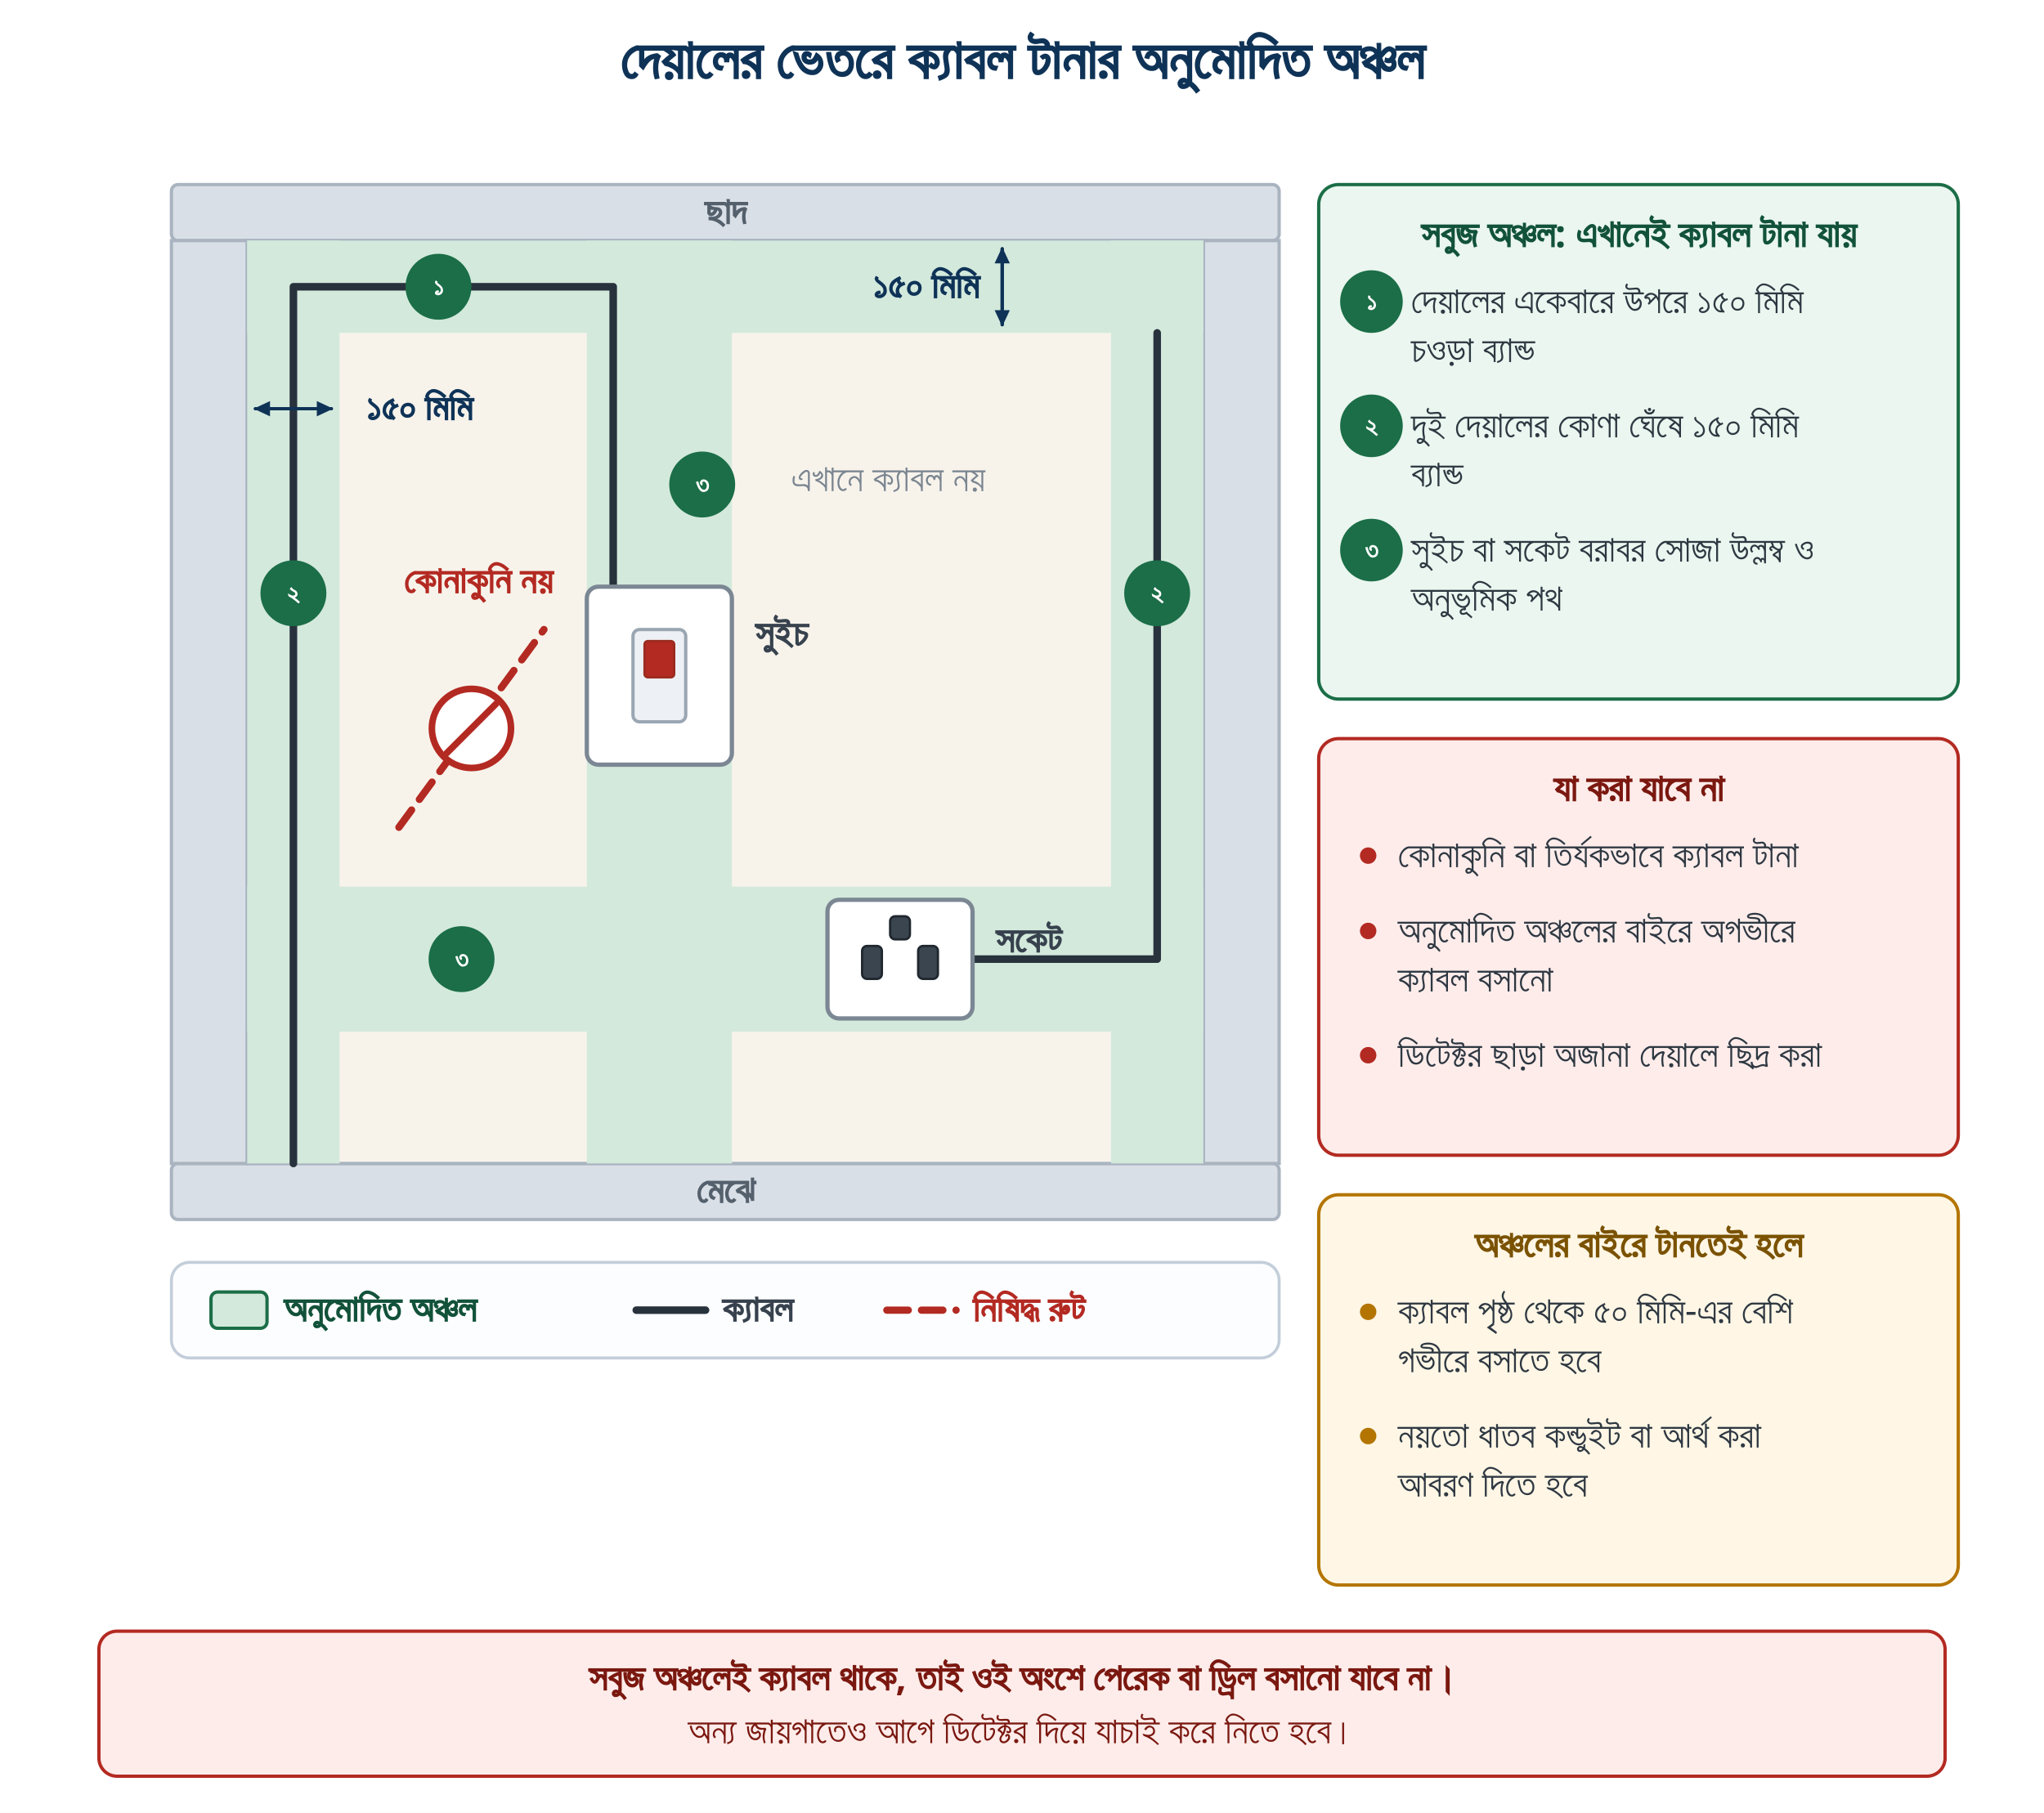
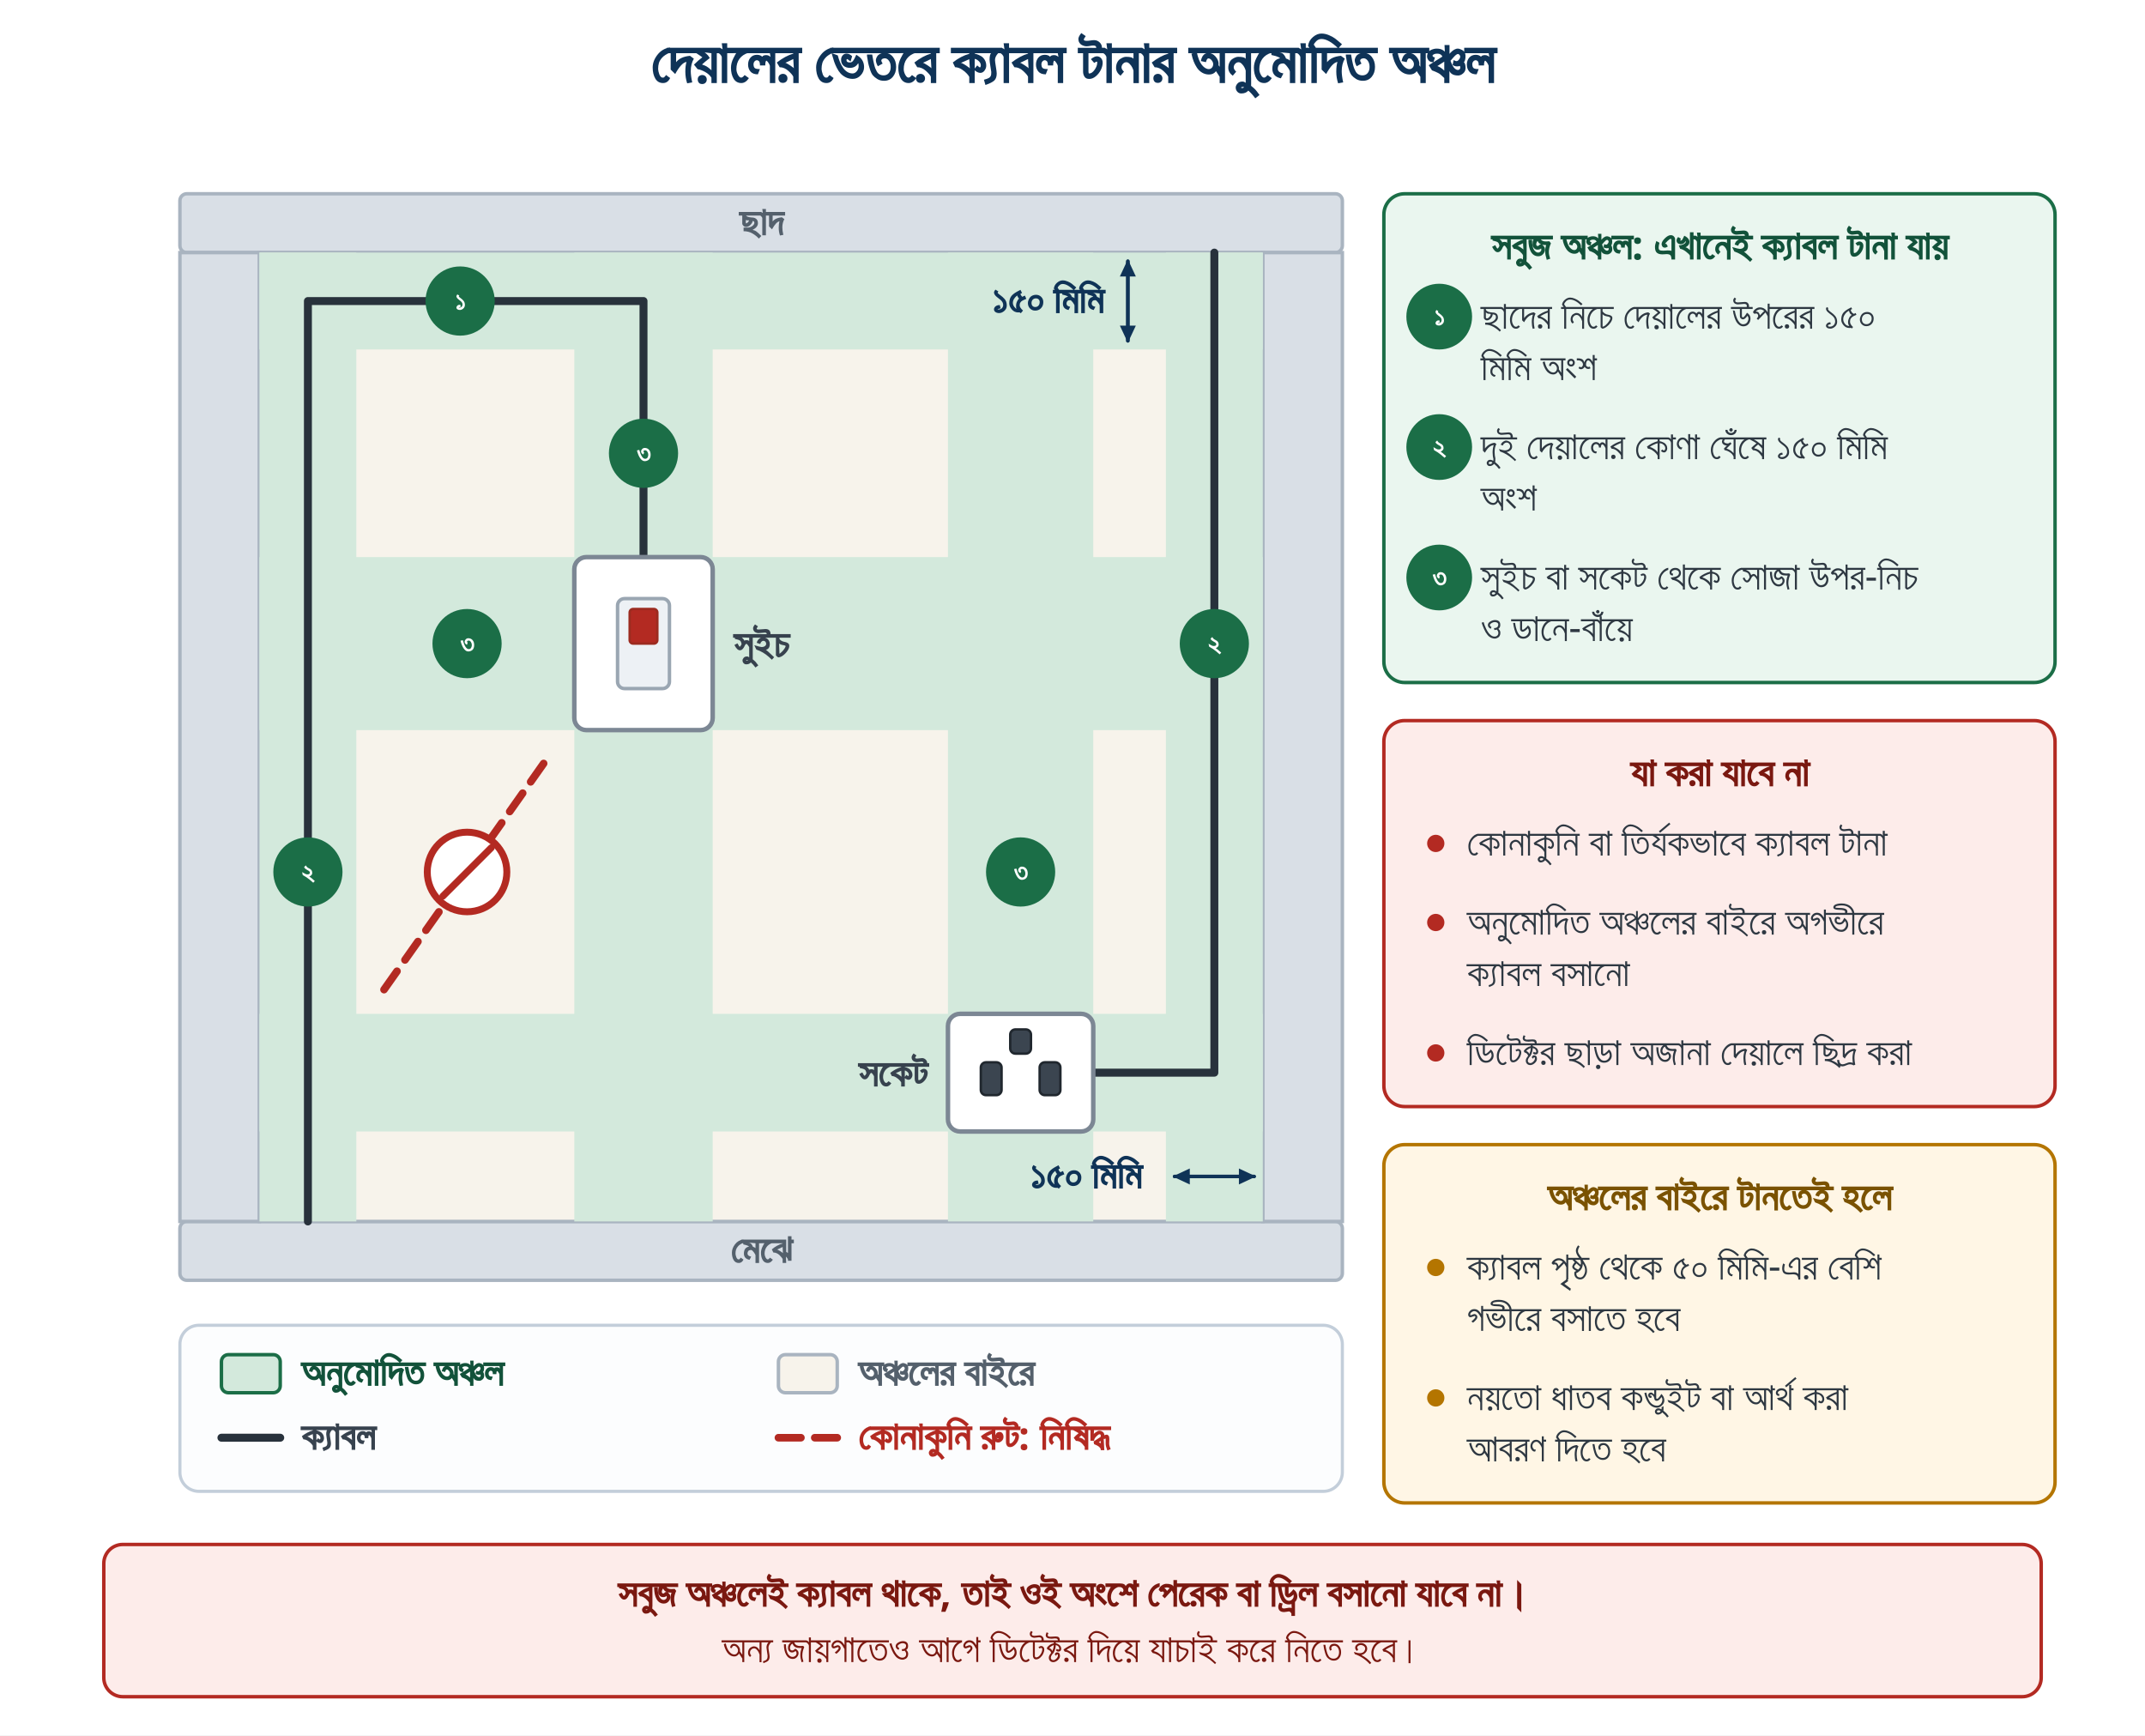
- <svg xmlns="http://www.w3.org/2000/svg" width="1240" height="1100" viewBox="0 0 1240 1100">
+ <svg xmlns="http://www.w3.org/2000/svg" width="1240" height="1003" viewBox="0 0 1240 1003">
  <defs>
    <marker id="dim" viewBox="0 0 10 10" refX="8.5" refY="5" markerUnits="userSpaceOnUse" markerWidth="11" markerHeight="11" orient="auto-start-reverse">
      <path d="M 0.5 0.8 L 9.5 5 L 0.5 9.2 z" fill="#0F3357" />
    </marker>
  </defs>
-   <rect width="1240" height="1100" fill="#FFFFFF" />
+   <rect width="1240" height="1003" fill="#FFFFFF" />
  <text x="620.0" y="48.0" font-family="Kalpurush" font-size="34" font-weight="700" fill="#0F3357" text-anchor="middle">দেয়ালের ভেতরে ক্যাবল টানার অনুমোদিত অঞ্চল</text>
  <rect x="104.0" y="112.0" width="672.0" height="34.0" rx="4" fill="#D9DFE6" stroke="#A9B4C0" stroke-width="2" />
  <rect x="104.0" y="706.0" width="672.0" height="34.0" rx="4" fill="#D9DFE6" stroke="#A9B4C0" stroke-width="2" />
  <rect x="104.0" y="146.0" width="46.0" height="560.0" rx="0" fill="#D9DFE6" stroke="#A9B4C0" stroke-width="2" />
  <rect x="730.0" y="146.0" width="46.0" height="560.0" rx="0" fill="#D9DFE6" stroke="#A9B4C0" stroke-width="2" />
  <text x="440.0" y="136.0" font-family="Kalpurush" font-size="22.5" font-weight="700" fill="#54606C" text-anchor="middle">ছাদ</text>
  <text x="440.0" y="730.0" font-family="Kalpurush" font-size="22.5" font-weight="700" fill="#54606C" text-anchor="middle">মেঝে</text>
  <rect x="150.0" y="146.0" width="580.0" height="560.0" rx="0" fill="#F7F3EB" stroke="#A9B4C0" stroke-width="2" />
-   <rect x="150.0" y="146.0" width="580.0" height="56.0" rx="0" fill="#D3E9DC" stroke="none" stroke-width="0" />
-   <rect x="150.0" y="146.0" width="56.0" height="560.0" rx="0" fill="#D3E9DC" stroke="none" stroke-width="0" />
-   <rect x="674.0" y="146.0" width="56.0" height="560.0" rx="0" fill="#D3E9DC" stroke="none" stroke-width="0" />
-   <rect x="356.0" y="146.0" width="88.0" height="560.0" rx="0" fill="#D3E9DC" stroke="none" stroke-width="0" />
-   <rect x="150.0" y="538.0" width="580.0" height="88.0" rx="0" fill="#D3E9DC" stroke="none" stroke-width="0" />
-   <path d="M 178.0 706 L 178.0 174.0 L 372 174.0 L 372 356" fill="none" stroke="#28323C" stroke-width="4.6" stroke-linecap="round" stroke-linejoin="round" />
-   <path d="M 702.0 202 L 702.0 582.0 L 590.0 582.0" fill="none" stroke="#28323C" stroke-width="4.6" stroke-linecap="round" stroke-linejoin="round" />
-   <rect x="356.0" y="356.0" width="88.0" height="108.0" rx="7" fill="#FFFFFF" stroke="#7C8794" stroke-width="2.6" />
-   <rect x="384.0" y="382.0" width="32.0" height="56.0" rx="4" fill="#EDF1F5" stroke="#9AA6B2" stroke-width="2" />
-   <rect x="391.0" y="389.0" width="18.0" height="22.0" rx="2" fill="#B32A22" stroke="#9C2B20" stroke-width="1.4" />
-   <text x="458.0" y="392.0" font-family="Kalpurush" font-size="22.5" font-weight="700" fill="#37424E" text-anchor="start">সুইচ</text>
-   <rect x="502.0" y="546.0" width="88.0" height="72.0" rx="7" fill="#FFFFFF" stroke="#7C8794" stroke-width="2.6" />
-   <rect x="523.0" y="574.0" width="12.0" height="20.0" rx="3" fill="#3B4550" stroke="#20272E" stroke-width="1.4" />
-   <rect x="557.0" y="574.0" width="12.0" height="20.0" rx="3" fill="#3B4550" stroke="#20272E" stroke-width="1.4" />
-   <rect x="540.0" y="556.0" width="12.0" height="14.0" rx="3" fill="#3B4550" stroke="#20272E" stroke-width="1.4" />
-   <text x="604.0" y="578.0" font-family="Kalpurush" font-size="22.5" font-weight="700" fill="#37424E" text-anchor="start">সকেট</text>
-   <path d="M 608 151 L 608 197" fill="none" stroke="#0F3357" stroke-width="2" stroke-linecap="round" stroke-linejoin="round" marker-end="url(#dim)" />
-   <path d="M 608 197 L 608 151" fill="none" stroke="#0F3357" stroke-width="2" stroke-linecap="round" stroke-linejoin="round" marker-end="url(#dim)" />
-   <text x="594.0" y="181.0" font-family="Kalpurush" font-size="22.5" font-weight="700" fill="#0F3357" text-anchor="end">১৫০ মিমি</text>
-   <path d="M 155 248 L 201 248" fill="none" stroke="#0F3357" stroke-width="2" stroke-linecap="round" stroke-linejoin="round" marker-end="url(#dim)" />
-   <path d="M 201 248 L 155 248" fill="none" stroke="#0F3357" stroke-width="2" stroke-linecap="round" stroke-linejoin="round" marker-end="url(#dim)" />
-   <text x="222.0" y="255.0" font-family="Kalpurush" font-size="22.5" font-weight="700" fill="#0F3357" text-anchor="start">১৫০ মিমি</text>
-   <path d="M 242 502 L 330 382" fill="none" stroke="#B32A22" stroke-width="4.4" stroke-linecap="round" stroke-linejoin="round" stroke-dasharray="13 8" />
-   <circle cx="286.0" cy="442.0" r="24.0" fill="#FFFFFF" stroke="#B32A22" stroke-width="4" />
-   <line x1="271.0" y1="457.0" x2="301.0" y2="427.0" stroke="#B32A22" stroke-width="4" stroke-linecap="round" />
-   <text x="290.0" y="360.0" font-family="Kalpurush" font-size="22.5" font-weight="700" fill="#B32A22" text-anchor="middle">কোনাকুনি নয়</text>
-   <text x="480.0" y="298.0" font-family="Kalpurush" font-size="22.5" font-weight="400" fill="#7A8590" text-anchor="start">এখানে ক্যাবল নয়</text>
+   <rect x="150" y="146" width="580" height="56" fill="#D3E9DC" />
+   <rect x="150" y="146" width="56" height="560" fill="#D3E9DC" />
+   <rect x="674" y="146" width="56" height="560" fill="#D3E9DC" />
+   <rect x="332.0" y="146" width="80" height="560" fill="#D3E9DC" />
+   <rect x="150" y="322" width="580" height="100" fill="#D3E9DC" />
+   <rect x="548.0" y="146" width="84" height="560" fill="#D3E9DC" />
+   <rect x="150" y="586" width="580" height="68" fill="#D3E9DC" />
+   <path d="M 178.0 706 L 178.0 174.0 L 372 174.0 L 372 322" fill="none" stroke="#28323C" stroke-width="4.6" stroke-linecap="round" stroke-linejoin="round" />
+   <path d="M 702.0 146 L 702.0 620.0 L 632.0 620.0" fill="none" stroke="#28323C" stroke-width="4.6" stroke-linecap="round" stroke-linejoin="round" />
+   <rect x="332.0" y="322.0" width="80.0" height="100.0" rx="7" fill="#FFFFFF" stroke="#7C8794" stroke-width="2.6" />
+   <rect x="357.0" y="346.0" width="30.0" height="52.0" rx="4" fill="#EDF1F5" stroke="#9AA6B2" stroke-width="2" />
+   <rect x="364.0" y="352.0" width="16.0" height="20.0" rx="2" fill="#B32A22" stroke="#9C2B20" stroke-width="1.4" />
+   <text x="424.0" y="380.0" font-family="Kalpurush" font-size="22.5" font-weight="700" fill="#37424E" text-anchor="start">সুইচ</text>
+   <rect x="548.0" y="586.0" width="84.0" height="68.0" rx="7" fill="#FFFFFF" stroke="#7C8794" stroke-width="2.6" />
+   <rect x="567.0" y="614.0" width="12.0" height="19.0" rx="3" fill="#3B4550" stroke="#20272E" stroke-width="1.4" />
+   <rect x="601.0" y="614.0" width="12.0" height="19.0" rx="3" fill="#3B4550" stroke="#20272E" stroke-width="1.4" />
+   <rect x="584.0" y="595.0" width="12.0" height="14.0" rx="3" fill="#3B4550" stroke="#20272E" stroke-width="1.4" />
+   <text x="536.0" y="628.0" font-family="Kalpurush" font-size="22.5" font-weight="700" fill="#37424E" text-anchor="end">সকেট</text>
+   <path d="M 652 151 L 652 197" fill="none" stroke="#0F3357" stroke-width="2" stroke-linecap="round" stroke-linejoin="round" marker-end="url(#dim)" />
+   <path d="M 652 197 L 652 151" fill="none" stroke="#0F3357" stroke-width="2" stroke-linecap="round" stroke-linejoin="round" marker-end="url(#dim)" />
+   <text x="638.0" y="181.0" font-family="Kalpurush" font-size="22.5" font-weight="700" fill="#0F3357" text-anchor="end">১৫০ মিমি</text>
+   <path d="M 679 680 L 725 680" fill="none" stroke="#0F3357" stroke-width="2" stroke-linecap="round" stroke-linejoin="round" marker-end="url(#dim)" />
+   <path d="M 725 680 L 679 680" fill="none" stroke="#0F3357" stroke-width="2" stroke-linecap="round" stroke-linejoin="round" marker-end="url(#dim)" />
+   <text x="660.0" y="687.0" font-family="Kalpurush" font-size="22.5" font-weight="700" fill="#0F3357" text-anchor="end">১৫০ মিমি</text>
+   <path d="M 222 572 L 318 436" fill="none" stroke="#B32A22" stroke-width="4.4" stroke-linecap="round" stroke-linejoin="round" stroke-dasharray="13 8" />
+   <circle cx="270.0" cy="504.0" r="23.0" fill="#FFFFFF" stroke="#B32A22" stroke-width="4" />
+   <line x1="256.0" y1="518.0" x2="284.0" y2="490.0" stroke="#B32A22" stroke-width="4" stroke-linecap="round" />
  <circle cx="266.0" cy="174.0" r="20.0" fill="#1B6E47" stroke="none" stroke-width="2" />
  <text x="266.0" y="179.2" font-family="Kalpurush" font-size="15" font-weight="700" fill="#FFFFFF" text-anchor="middle">১</text>
-   <circle cx="178.0" cy="360.0" r="20.0" fill="#1B6E47" stroke="none" stroke-width="2" />
-   <text x="178.0" y="365.2" font-family="Kalpurush" font-size="15" font-weight="700" fill="#FFFFFF" text-anchor="middle">২</text>
-   <circle cx="702.0" cy="360.0" r="20.0" fill="#1B6E47" stroke="none" stroke-width="2" />
-   <text x="702.0" y="365.2" font-family="Kalpurush" font-size="15" font-weight="700" fill="#FFFFFF" text-anchor="middle">২</text>
-   <circle cx="426.0" cy="294.0" r="20.0" fill="#1B6E47" stroke="none" stroke-width="2" />
-   <text x="426.0" y="299.2" font-family="Kalpurush" font-size="15" font-weight="700" fill="#FFFFFF" text-anchor="middle">৩</text>
-   <circle cx="280.0" cy="582.0" r="20.0" fill="#1B6E47" stroke="none" stroke-width="2" />
-   <text x="280.0" y="587.2" font-family="Kalpurush" font-size="15" font-weight="700" fill="#FFFFFF" text-anchor="middle">৩</text>
-   <rect x="104.0" y="766.0" width="672.0" height="58.0" rx="11" fill="#FCFDFE" stroke="#C3CEDA" stroke-width="1.8" />
-   <rect x="128.0" y="784.0" width="34.0" height="22.0" rx="4" fill="#D3E9DC" stroke="#1B6E47" stroke-width="2" />
-   <text x="172.0" y="802.0" font-family="Kalpurush" font-size="22.5" font-weight="700" fill="#12523A" text-anchor="start">অনুমোদিত অঞ্চল</text>
-   <line x1="386.0" y1="795.0" x2="428.0" y2="795.0" stroke="#28323C" stroke-width="4.6" stroke-linecap="round" />
-   <text x="438.0" y="802.0" font-family="Kalpurush" font-size="22.5" font-weight="700" fill="#37424E" text-anchor="start">ক্যাবল</text>
-   <line x1="538.0" y1="795.0" x2="580.0" y2="795.0" stroke="#B32A22" stroke-width="4.4" stroke-linecap="round" stroke-dasharray="13 8" />
-   <text x="590.0" y="802.0" font-family="Kalpurush" font-size="22.5" font-weight="700" fill="#B32A22" text-anchor="start">নিষিদ্ধ রুট</text>
-   <rect x="800.0" y="112.0" width="388.0" height="312.2" rx="12" fill="#EAF6EF" stroke="#1B6E47" stroke-width="2" />
+   <circle cx="178.0" cy="504.0" r="20.0" fill="#1B6E47" stroke="none" stroke-width="2" />
+   <text x="178.0" y="509.2" font-family="Kalpurush" font-size="15" font-weight="700" fill="#FFFFFF" text-anchor="middle">২</text>
+   <circle cx="702.0" cy="372.0" r="20.0" fill="#1B6E47" stroke="none" stroke-width="2" />
+   <text x="702.0" y="377.2" font-family="Kalpurush" font-size="15" font-weight="700" fill="#FFFFFF" text-anchor="middle">২</text>
+   <circle cx="372.0" cy="262.0" r="20.0" fill="#1B6E47" stroke="none" stroke-width="2" />
+   <text x="372.0" y="267.2" font-family="Kalpurush" font-size="15" font-weight="700" fill="#FFFFFF" text-anchor="middle">৩</text>
+   <circle cx="270.0" cy="372.0" r="20.0" fill="#1B6E47" stroke="none" stroke-width="2" />
+   <text x="270.0" y="377.2" font-family="Kalpurush" font-size="15" font-weight="700" fill="#FFFFFF" text-anchor="middle">৩</text>
+   <circle cx="590.0" cy="504.0" r="20.0" fill="#1B6E47" stroke="none" stroke-width="2" />
+   <text x="590.0" y="509.2" font-family="Kalpurush" font-size="15" font-weight="700" fill="#FFFFFF" text-anchor="middle">৩</text>
+   <rect x="104.0" y="766.0" width="672.0" height="96.0" rx="11" fill="#FCFDFE" stroke="#C3CEDA" stroke-width="1.8" />
+   <rect x="128.0" y="783.0" width="34.0" height="22.0" rx="4" fill="#D3E9DC" stroke="#1B6E47" stroke-width="2" />
+   <text x="174.0" y="801.0" font-family="Kalpurush" font-size="22.5" font-weight="700" fill="#12523A" text-anchor="start">অনুমোদিত অঞ্চল</text>
+   <rect x="450.0" y="783.0" width="34.0" height="22.0" rx="4" fill="#F7F3EB" stroke="#A9B4C0" stroke-width="2" />
+   <text x="496.0" y="801.0" font-family="Kalpurush" font-size="22.5" font-weight="700" fill="#54606C" text-anchor="start">অঞ্চলের বাইরে</text>
+   <line x1="128.0" y1="831.0" x2="162.0" y2="831.0" stroke="#28323C" stroke-width="4.6" stroke-linecap="round" />
+   <text x="174.0" y="838.0" font-family="Kalpurush" font-size="22.5" font-weight="700" fill="#37424E" text-anchor="start">ক্যাবল</text>
+   <line x1="450.0" y1="831.0" x2="484.0" y2="831.0" stroke="#B32A22" stroke-width="4.4" stroke-linecap="round" stroke-dasharray="13 8" />
+   <text x="496.0" y="838.0" font-family="Kalpurush" font-size="22.5" font-weight="700" fill="#B32A22" text-anchor="start">কোনাকুনি রুট: নিষিদ্ধ</text>
+   <rect x="800.0" y="112.0" width="388.0" height="282.5" rx="12" fill="#EAF6EF" stroke="#1B6E47" stroke-width="2" />
  <text x="994.0" y="150.0" font-family="Kalpurush" font-size="23" font-weight="700" fill="#12523A" text-anchor="middle">সবুজ অঞ্চল: এখানেই ক্যাবল টানা যায়</text>
  <circle cx="832.0" cy="183.0" r="19.0" fill="#1B6E47" stroke="none" stroke-width="2" />
  <text x="832.0" y="188.2" font-family="Kalpurush" font-size="15" font-weight="700" fill="#FFFFFF" text-anchor="middle">১</text>
-   <text x="856.0" y="190.0" font-family="Kalpurush" font-size="22.5" font-weight="400" fill="#2E3842" text-anchor="start">দেয়ালের একেবারে উপরে ১৫০ মিমি</text>
-   <text x="856.0" y="219.7" font-family="Kalpurush" font-size="22.5" font-weight="400" fill="#2E3842" text-anchor="start">চওড়া ব্যান্ড</text>
+   <text x="856.0" y="190.0" font-family="Kalpurush" font-size="22.5" font-weight="400" fill="#2E3842" text-anchor="start">ছাদের নিচে দেয়ালের উপরের ১৫০</text>
+   <text x="856.0" y="219.7" font-family="Kalpurush" font-size="22.5" font-weight="400" fill="#2E3842" text-anchor="start">মিমি অংশ</text>
  <circle cx="832.0" cy="258.4" r="19.0" fill="#1B6E47" stroke="none" stroke-width="2" />
  <text x="832.0" y="263.6" font-family="Kalpurush" font-size="15" font-weight="700" fill="#FFFFFF" text-anchor="middle">২</text>
  <text x="856.0" y="265.4" font-family="Kalpurush" font-size="22.5" font-weight="400" fill="#2E3842" text-anchor="start">দুই দেয়ালের কোণা ঘেঁষে ১৫০ মিমি</text>
-   <text x="856.0" y="295.1" font-family="Kalpurush" font-size="22.5" font-weight="400" fill="#2E3842" text-anchor="start">ব্যান্ড</text>
+   <text x="856.0" y="295.1" font-family="Kalpurush" font-size="22.5" font-weight="400" fill="#2E3842" text-anchor="start">অংশ</text>
  <circle cx="832.0" cy="333.8" r="19.0" fill="#1B6E47" stroke="none" stroke-width="2" />
  <text x="832.0" y="339.0" font-family="Kalpurush" font-size="15" font-weight="700" fill="#FFFFFF" text-anchor="middle">৩</text>
-   <text x="856.0" y="340.8" font-family="Kalpurush" font-size="22.5" font-weight="400" fill="#2E3842" text-anchor="start">সুইচ বা সকেট বরাবর সোজা উল্লম্ব ও</text>
-   <text x="856.0" y="370.5" font-family="Kalpurush" font-size="22.5" font-weight="400" fill="#2E3842" text-anchor="start">অনুভূমিক পথ</text>
-   <rect x="800.0" y="448.2" width="388.0" height="252.8" rx="12" fill="#FDECEA" stroke="#B32A22" stroke-width="2" />
-   <text x="994.0" y="486.2" font-family="Kalpurush" font-size="23" font-weight="700" fill="#7A1810" text-anchor="middle">যা করা যাবে না</text>
-   <circle cx="830.0" cy="519.2" r="5.0" fill="#B32A22" stroke="none" stroke-width="2" />
-   <text x="848.0" y="526.2" font-family="Kalpurush" font-size="22.5" font-weight="400" fill="#2E3842" text-anchor="start">কোনাকুনি বা তির্যকভাবে ক্যাবল টানা</text>
-   <circle cx="830.0" cy="564.9" r="5.0" fill="#B32A22" stroke="none" stroke-width="2" />
-   <text x="848.0" y="571.9" font-family="Kalpurush" font-size="22.5" font-weight="400" fill="#2E3842" text-anchor="start">অনুমোদিত অঞ্চলের বাইরে অগভীরে</text>
-   <text x="848.0" y="601.6" font-family="Kalpurush" font-size="22.5" font-weight="400" fill="#2E3842" text-anchor="start">ক্যাবল বসানো</text>
-   <circle cx="830.0" cy="640.3" r="5.0" fill="#B32A22" stroke="none" stroke-width="2" />
-   <text x="848.0" y="647.3" font-family="Kalpurush" font-size="22.5" font-weight="400" fill="#2E3842" text-anchor="start">ডিটেক্টর ছাড়া অজানা দেয়ালে ছিদ্র করা</text>
-   <rect x="800.0" y="725.0" width="388.0" height="236.8" rx="12" fill="#FFF6E5" stroke="#B47500" stroke-width="2" />
-   <text x="994.0" y="763.0" font-family="Kalpurush" font-size="23" font-weight="700" fill="#7A5200" text-anchor="middle">অঞ্চলের বাইরে টানতেই হলে</text>
-   <circle cx="830.0" cy="796.0" r="5.0" fill="#B47500" stroke="none" stroke-width="2" />
-   <text x="848.0" y="803.0" font-family="Kalpurush" font-size="22.5" font-weight="400" fill="#2E3842" text-anchor="start">ক্যাবল পৃষ্ঠ থেকে ৫০ মিমি-এর বেশি</text>
-   <text x="848.0" y="832.7" font-family="Kalpurush" font-size="22.5" font-weight="400" fill="#2E3842" text-anchor="start">গভীরে বসাতে হবে</text>
-   <circle cx="830.0" cy="871.4" r="5.0" fill="#B47500" stroke="none" stroke-width="2" />
-   <text x="848.0" y="878.4" font-family="Kalpurush" font-size="22.5" font-weight="400" fill="#2E3842" text-anchor="start">নয়তো ধাতব কন্ডুইট বা আর্থ করা</text>
-   <text x="848.0" y="908.1" font-family="Kalpurush" font-size="22.5" font-weight="400" fill="#2E3842" text-anchor="start">আবরণ দিতে হবে</text>
-   <rect x="60.0" y="989.8" width="1120.0" height="88.0" rx="11" fill="#FDECEA" stroke="#B32A22" stroke-width="2" />
-   <text x="620.0" y="1025.8" font-family="Kalpurush" font-size="22.5" font-weight="700" fill="#7A1810" text-anchor="middle">সবুজ অঞ্চলেই ক্যাবল থাকে, তাই ওই অংশে পেরেক বা ড্রিল বসানো যাবে না।</text>
-   <text x="620.0" y="1057.8" font-family="Kalpurush" font-size="22.5" font-weight="400" fill="#7A1810" text-anchor="middle">অন্য জায়গাতেও আগে ডিটেক্টর দিয়ে যাচাই করে নিতে হবে।</text>
+   <text x="856.0" y="340.8" font-family="Kalpurush" font-size="22.5" font-weight="400" fill="#2E3842" text-anchor="start">সুইচ বা সকেট থেকে সোজা উপর-নিচ</text>
+   <text x="856.0" y="370.5" font-family="Kalpurush" font-size="22.5" font-weight="400" fill="#2E3842" text-anchor="start">ও ডানে-বাঁয়ে</text>
+   <rect x="800.0" y="416.5" width="388.0" height="223.1" rx="12" fill="#FDECEA" stroke="#B32A22" stroke-width="2" />
+   <text x="994.0" y="454.5" font-family="Kalpurush" font-size="23" font-weight="700" fill="#7A1810" text-anchor="middle">যা করা যাবে না</text>
+   <circle cx="830.0" cy="487.5" r="5.0" fill="#B32A22" stroke="none" stroke-width="2" />
+   <text x="848.0" y="494.5" font-family="Kalpurush" font-size="22.5" font-weight="400" fill="#2E3842" text-anchor="start">কোনাকুনি বা তির্যকভাবে ক্যাবল টানা</text>
+   <circle cx="830.0" cy="533.2" r="5.0" fill="#B32A22" stroke="none" stroke-width="2" />
+   <text x="848.0" y="540.2" font-family="Kalpurush" font-size="22.5" font-weight="400" fill="#2E3842" text-anchor="start">অনুমোদিত অঞ্চলের বাইরে অগভীরে</text>
+   <text x="848.0" y="569.9" font-family="Kalpurush" font-size="22.5" font-weight="400" fill="#2E3842" text-anchor="start">ক্যাবল বসানো</text>
+   <circle cx="830.0" cy="608.6" r="5.0" fill="#B32A22" stroke="none" stroke-width="2" />
+   <text x="848.0" y="615.6" font-family="Kalpurush" font-size="22.5" font-weight="400" fill="#2E3842" text-anchor="start">ডিটেক্টর ছাড়া অজানা দেয়ালে ছিদ্র করা</text>
+   <rect x="800.0" y="661.6" width="388.0" height="207.1" rx="12" fill="#FFF6E5" stroke="#B47500" stroke-width="2" />
+   <text x="994.0" y="699.6" font-family="Kalpurush" font-size="23" font-weight="700" fill="#7A5200" text-anchor="middle">অঞ্চলের বাইরে টানতেই হলে</text>
+   <circle cx="830.0" cy="732.6" r="5.0" fill="#B47500" stroke="none" stroke-width="2" />
+   <text x="848.0" y="739.6" font-family="Kalpurush" font-size="22.5" font-weight="400" fill="#2E3842" text-anchor="start">ক্যাবল পৃষ্ঠ থেকে ৫০ মিমি-এর বেশি</text>
+   <text x="848.0" y="769.3" font-family="Kalpurush" font-size="22.5" font-weight="400" fill="#2E3842" text-anchor="start">গভীরে বসাতে হবে</text>
+   <circle cx="830.0" cy="808.0" r="5.0" fill="#B47500" stroke="none" stroke-width="2" />
+   <text x="848.0" y="815.0" font-family="Kalpurush" font-size="22.5" font-weight="400" fill="#2E3842" text-anchor="start">নয়তো ধাতব কন্ডুইট বা আর্থ করা</text>
+   <text x="848.0" y="844.7" font-family="Kalpurush" font-size="22.5" font-weight="400" fill="#2E3842" text-anchor="start">আবরণ দিতে হবে</text>
+   <rect x="60.0" y="892.7" width="1120.0" height="88.0" rx="11" fill="#FDECEA" stroke="#B32A22" stroke-width="2" />
+   <text x="620.0" y="928.7" font-family="Kalpurush" font-size="22.5" font-weight="700" fill="#7A1810" text-anchor="middle">সবুজ অঞ্চলেই ক্যাবল থাকে, তাই ওই অংশে পেরেক বা ড্রিল বসানো যাবে না।</text>
+   <text x="620.0" y="960.7" font-family="Kalpurush" font-size="22.5" font-weight="400" fill="#7A1810" text-anchor="middle">অন্য জায়গাতেও আগে ডিটেক্টর দিয়ে যাচাই করে নিতে হবে।</text>
</svg>
